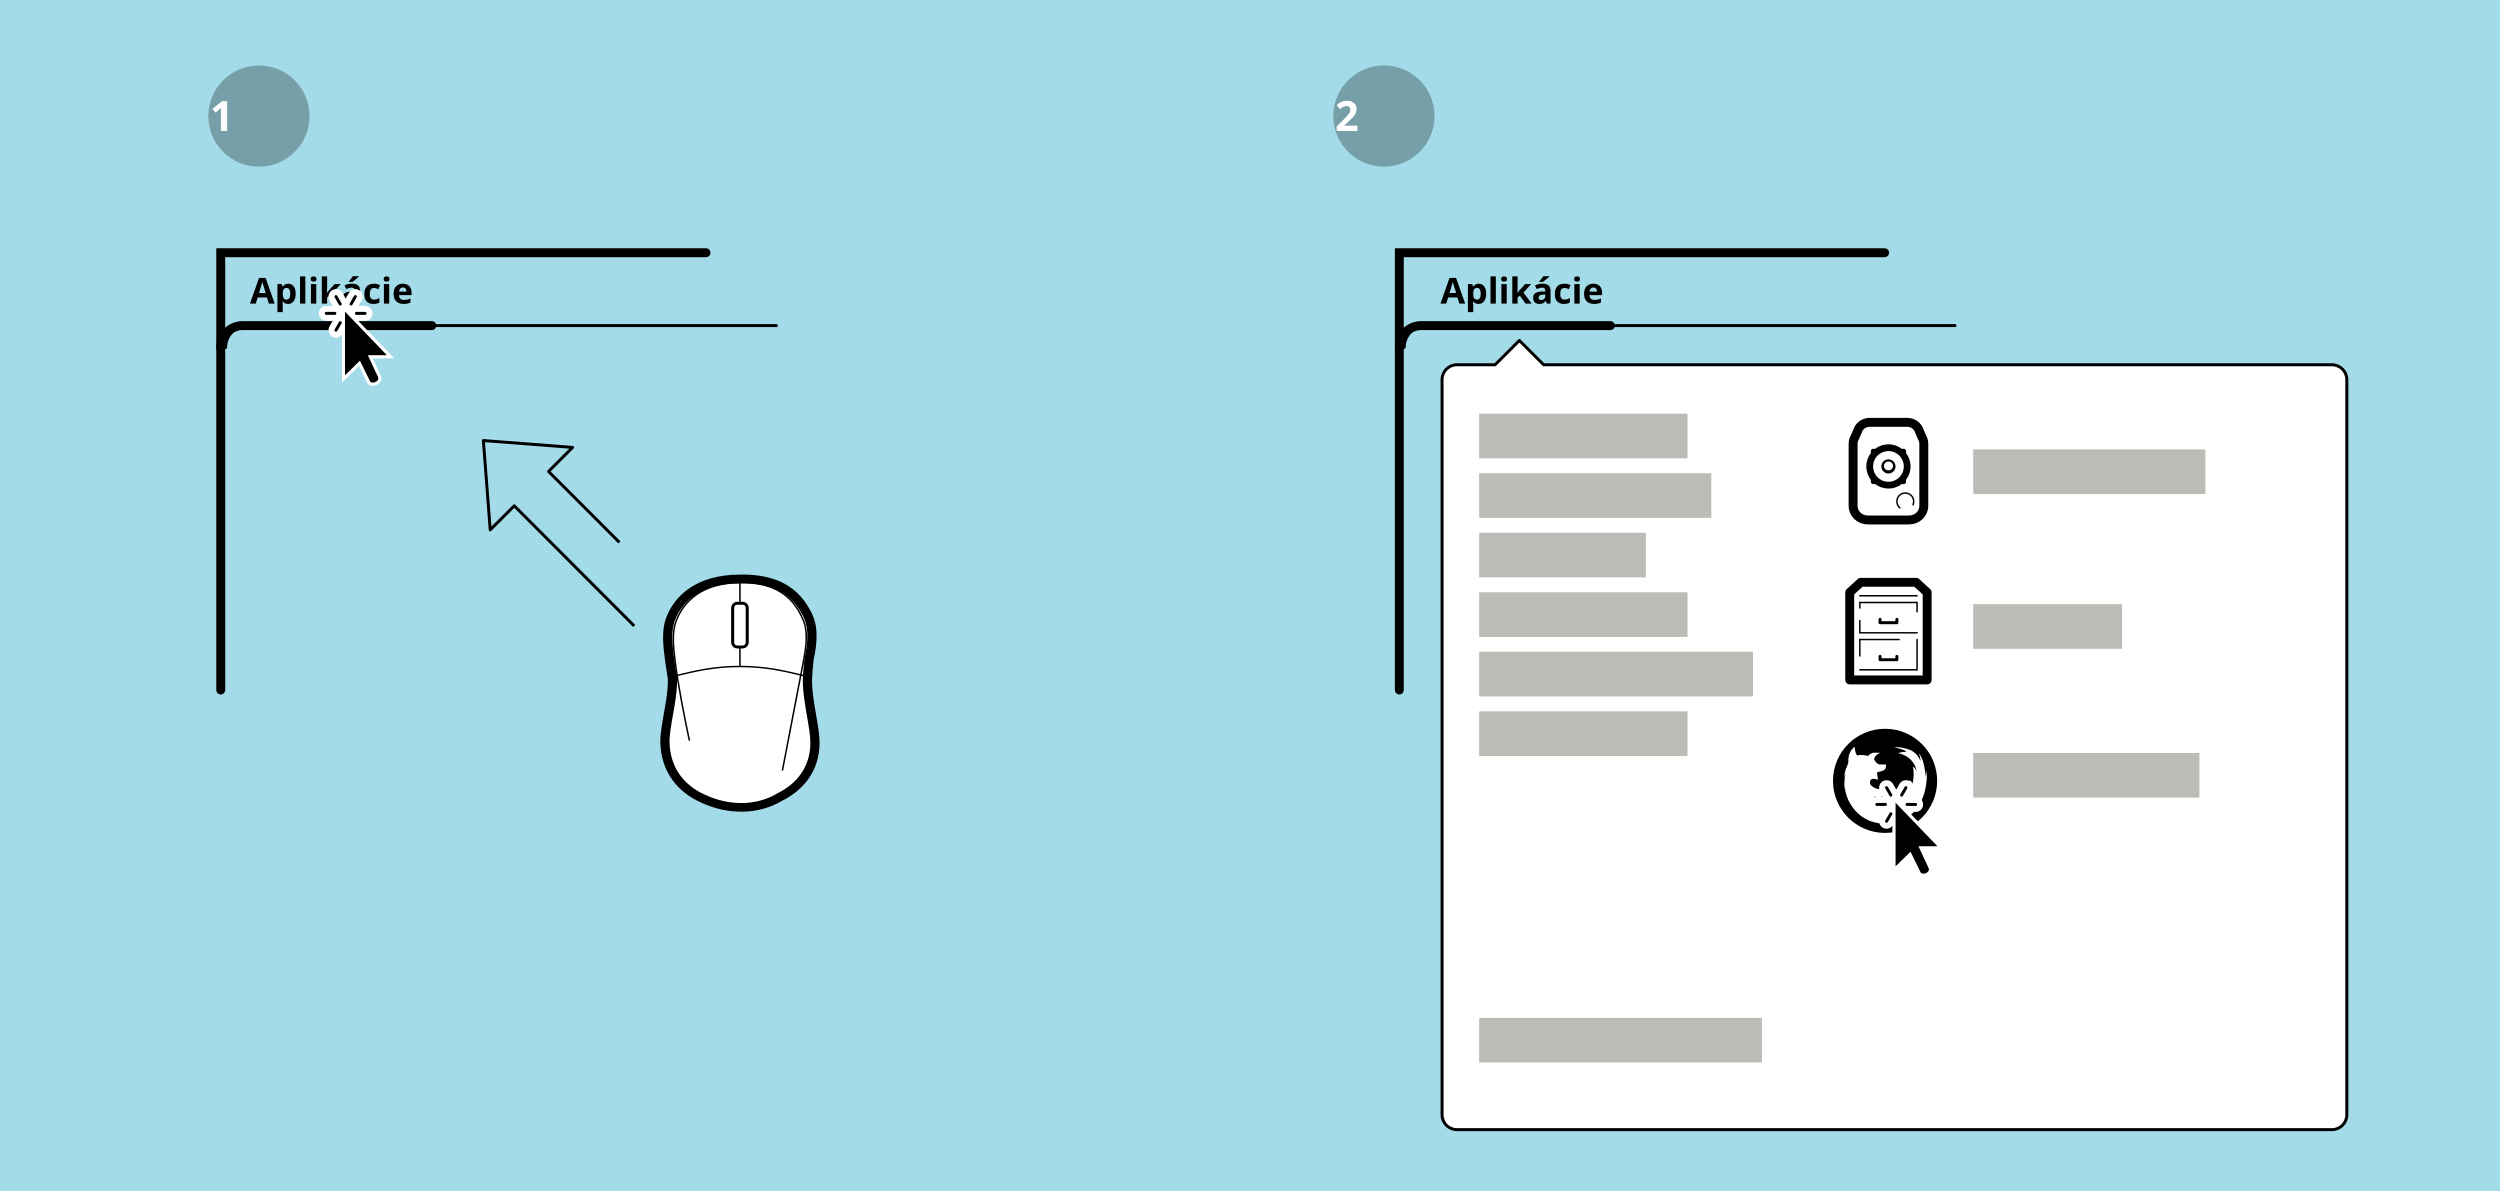
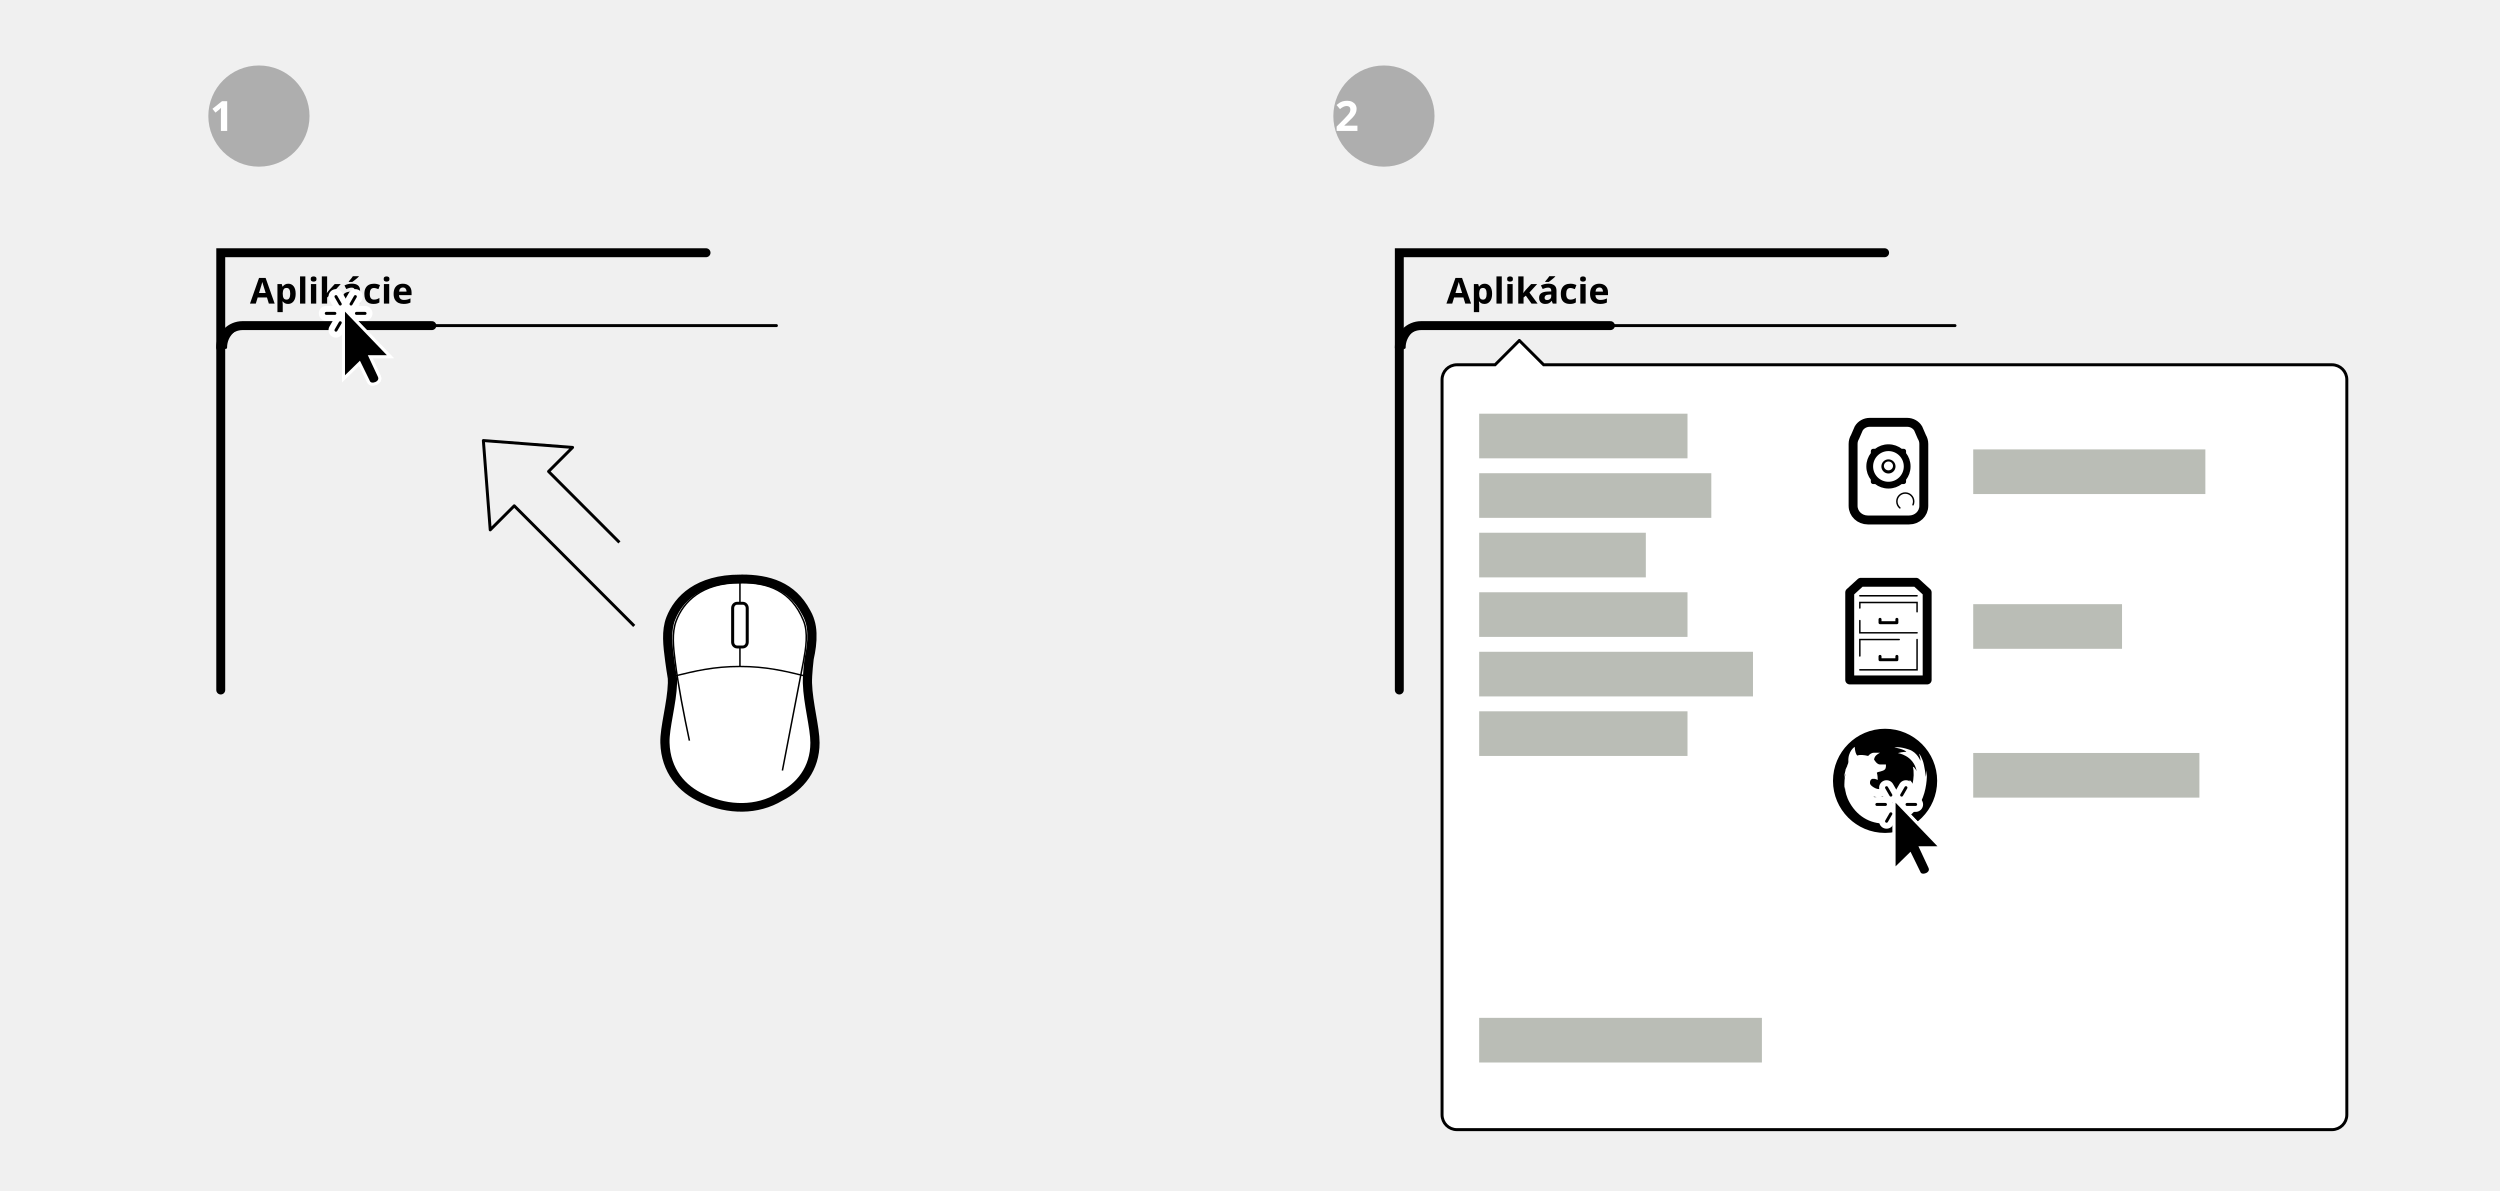
<svg xmlns="http://www.w3.org/2000/svg" xmlns:ns1="http://www.openswatchbook.org/uri/2009/osb" xmlns:xlink="http://www.w3.org/1999/xlink" height="400" id="svg10075" version="1.1" width="840">
  <defs id="defs10077">
    <linearGradient id="RHEL7" ns1:paint="gradient">
      <stop id="stop13323" offset="0" style="stop-color:#a3dbe8;stop-opacity:1;" />
      <stop id="stop13325" offset="1" style="stop-color:#a3dbe8;stop-opacity:1;" />
    </linearGradient>
    <linearGradient id="GNOME" ns1:paint="gradient">
      <stop id="stop11074" offset="0" style="stop-color:#eeedec;stop-opacity:1;" />
      <stop id="stop11076" offset="1" style="stop-color:#eeedec;stop-opacity:1" />
    </linearGradient>
    <linearGradient id="BLANK" ns1:paint="gradient">
      <stop id="stop7012" offset="0" style="stop-color:#eeedec;stop-opacity:0;" />
      <stop id="stop7014" offset="1" style="stop-color:#eeedec;stop-opacity:0" />
    </linearGradient>
    <linearGradient gradientTransform="matrix(1.183438,0,0,1.134242,5.70167,124.9606)" gradientUnits="userSpaceOnUse" id="linearGradient7064" x1="-18.338" x2="713.429" y1="490.549" y2="490.549" xlink:href="#GNOME" />
    <linearGradient gradientUnits="userSpaceOnUse" id="linearGradient5885" x1="29.09" x2="33.971" y1="11.773" y2="9.709" xlink:href="#linearGradient5716" />
    <linearGradient id="linearGradient5716">
      <stop id="stop5718" offset="0" style="stop-color:#000000;stop-opacity:1;" />
      <stop id="stop5720" offset="1" style="stop-color:#484848;stop-opacity:1;" />
    </linearGradient>
    <linearGradient gradientUnits="userSpaceOnUse" id="linearGradient17441" x1="29.09" x2="33.971" y1="11.773" y2="9.709" xlink:href="#linearGradient5716" />
    <linearGradient id="linearGradient17443">
      <stop id="stop17445" offset="0" style="stop-color:#000000;stop-opacity:1;" />
      <stop id="stop17447" offset="1" style="stop-color:#484848;stop-opacity:1;" />
    </linearGradient>
    <linearGradient id="linearGradient5716-3-1">
      <stop id="stop5718-0-3" offset="0" style="stop-color:#000000;stop-opacity:1;" />
      <stop id="stop5720-0-39" offset="1" style="stop-color:#484848;stop-opacity:1;" />
    </linearGradient>
    <linearGradient id="linearGradient5716-3-1-9">
      <stop id="stop5718-0-3-4" offset="0" style="stop-color:#000000;stop-opacity:1;" />
      <stop id="stop5720-0-39-8" offset="1" style="stop-color:#484848;stop-opacity:1;" />
    </linearGradient>
    <linearGradient id="linearGradient5716-3-1-9-2">
      <stop id="stop5718-0-3-4-5" offset="0" style="stop-color:#000000;stop-opacity:1;" />
      <stop id="stop5720-0-39-8-8" offset="1" style="stop-color:#484848;stop-opacity:1;" />
    </linearGradient>
    <linearGradient gradientUnits="userSpaceOnUse" id="linearGradient31959" x1="29.09" x2="33.971" y1="11.773" y2="9.709" xlink:href="#linearGradient5716-3-1" />
    <linearGradient gradientUnits="userSpaceOnUse" id="linearGradient31961" x1="29.09" x2="33.971" y1="11.773" y2="9.709" xlink:href="#linearGradient5716-3-1-9" />
    <linearGradient gradientUnits="userSpaceOnUse" id="linearGradient31963" x1="29.09" x2="33.971" y1="11.773" y2="9.709" xlink:href="#linearGradient5716-3-1-9-2" />
    <linearGradient gradientUnits="userSpaceOnUse" id="linearGradient5681-5" x1="29.09" x2="33.971" y1="11.773" y2="9.709" xlink:href="#linearGradient5716-3-1-8-5-5" />
    <linearGradient id="linearGradient5716-3-1-8-5-5">
      <stop id="stop5718-0-3-8-9-7" offset="0" style="stop-color:#000000;stop-opacity:1;" />
      <stop id="stop5720-0-39-7-4-0" offset="1" style="stop-color:#484848;stop-opacity:1;" />
    </linearGradient>
    <radialGradient cx="18.248" cy="15.716" fx="18.248" fy="15.716" gradientTransform="matrix(0.667097,0,0,0.6652358,301.7631,447.7745)" gradientUnits="userSpaceOnUse" id="radialGradient5559" r="29.993" xlink:href="#linearGradient3962-1-1-9-5-4-2" />
    <linearGradient id="linearGradient3962-1-1-9-5-4-2">
      <stop id="stop3964-5-0-1-9-6-6" offset="0" style="stop-color: rgb(211, 233, 255); stop-opacity: 1;" />
      <stop id="stop4134-0-8-0-8-6-6" offset="0.155" style="stop-color: rgb(243, 249, 255); stop-opacity: 1;" />
      <stop id="stop4346-9-1-1-2-3-4" offset="0.631" style="stop-color: rgb(55, 100, 151); stop-opacity: 1;" />
      <stop id="stop6610-2-9-0-2-7" offset="0.816" style="stop-color: rgb(39, 62, 93); stop-opacity: 1;" />
      <stop id="stop3966-7-2-7-7-1-3" offset="1" style="stop-color: rgb(82, 110, 165); stop-opacity: 1;" />
    </linearGradient>
    <linearGradient gradientTransform="matrix(0.1249452,0,0,0.125444,302.5432,448.9002)" gradientUnits="userSpaceOnUse" id="linearGradient5561" x1="145.163" x2="144.427" y1="-41.407" y2="46.078" xlink:href="#linearGradient10586-8-2-5-1-6-0" />
    <linearGradient id="linearGradient10586-8-2-5-1-6-0">
      <stop id="stop10588-8-7-5-8-3-4" offset="0" style="stop-color: rgb(172, 197, 237); stop-opacity: 1;" />
      <stop id="stop10590-3-6-5-8-3-9" offset="1" style="stop-color: rgb(25, 59, 110); stop-opacity: 1;" />
    </linearGradient>
    <radialGradient cx="24.881" cy="23" fx="24.881" fy="23" gradientTransform="matrix(1,0,0,0.931606,0,1.57305)" gradientUnits="userSpaceOnUse" id="radialGradient5567" r="19.19" xlink:href="#linearGradient6868-5-7-5-4-3" />
    <linearGradient id="linearGradient6868-5-7-5-4-3">
      <stop id="stop6870-84-7-0-1-8" offset="0" style="stop-color: rgb(0, 0, 0); stop-opacity: 1;" />
      <stop id="stop6872-0-5-0-7-1" offset="1" style="stop-color: rgb(0, 0, 0); stop-opacity: 0;" />
    </linearGradient>
    <radialGradient cx="24.881" cy="23" fx="24.881" fy="23" gradientTransform="matrix(1,0,0,0.931606,0,1.57305)" gradientUnits="userSpaceOnUse" id="radialGradient5565" r="19.19" xlink:href="#linearGradient6868-5-7-5-4-3" />
    <radialGradient cx="24.881" cy="23" fx="24.881" fy="23" gradientTransform="matrix(1,0,0,0.931606,0,1.57305)" gradientUnits="userSpaceOnUse" id="radialGradient5563" r="19.19" xlink:href="#linearGradient6868-5-7-5-4-3" />
    <radialGradient cx="24.881" cy="23" fx="24.881" fy="23" gradientTransform="matrix(1,0,0,0.931606,0,1.57305)" gradientUnits="userSpaceOnUse" id="radialGradient5573" r="19.19" xlink:href="#linearGradient6868-5-7-5-4-3" />
    <radialGradient cx="24.881" cy="23" fx="24.881" fy="23" gradientTransform="matrix(1,0,0,0.931606,0,1.57305)" gradientUnits="userSpaceOnUse" id="radialGradient5571" r="19.19" xlink:href="#linearGradient6868-5-7-5-4-3" />
    <radialGradient cx="24.881" cy="23" fx="24.881" fy="23" gradientTransform="matrix(1,0,0,0.931606,0,1.57305)" gradientUnits="userSpaceOnUse" id="radialGradient5569" r="19.19" xlink:href="#linearGradient6868-5-7-5-4-3" />
    <radialGradient cx="24.881" cy="23" fx="24.881" fy="23" gradientTransform="matrix(1,0,0,0.931606,0,1.57305)" gradientUnits="userSpaceOnUse" id="radialGradient5579" r="19.19" xlink:href="#linearGradient6868-5-7-5-4-3" />
    <radialGradient cx="24.881" cy="23" fx="24.881" fy="23" gradientTransform="matrix(1,0,0,0.931606,0,1.57305)" gradientUnits="userSpaceOnUse" id="radialGradient5577" r="19.19" xlink:href="#linearGradient6868-5-7-5-4-3" />
    <radialGradient cx="24.881" cy="23" fx="24.881" fy="23" gradientTransform="matrix(1,0,0,0.931606,0,1.57305)" gradientUnits="userSpaceOnUse" id="radialGradient5575" r="19.19" xlink:href="#linearGradient6868-5-7-5-4-3" />
    <radialGradient cx="24.881" cy="23" fx="24.881" fy="23" gradientTransform="matrix(1,0,0,0.931606,0,1.57305)" gradientUnits="userSpaceOnUse" id="radialGradient5585" r="19.19" xlink:href="#linearGradient6868-5-7-5-4-3" />
    <radialGradient cx="24.881" cy="23" fx="24.881" fy="23" gradientTransform="matrix(1,0,0,0.931606,0,1.57305)" gradientUnits="userSpaceOnUse" id="radialGradient5583" r="19.19" xlink:href="#linearGradient6868-5-7-5-4-3" />
    <radialGradient cx="24.881" cy="23" fx="24.881" fy="23" gradientTransform="matrix(1,0,0,0.931606,0,1.57305)" gradientUnits="userSpaceOnUse" id="radialGradient5581" r="19.19" xlink:href="#linearGradient6868-5-7-5-4-3" />
    <radialGradient cx="24.881" cy="23" fx="24.881" fy="23" gradientTransform="matrix(1,0,0,0.931606,0,1.57305)" gradientUnits="userSpaceOnUse" id="radialGradient5591" r="19.19" xlink:href="#linearGradient6868-5-7-5-4-3" />
    <radialGradient cx="24.881" cy="23" fx="24.881" fy="23" gradientTransform="matrix(1,0,0,0.931606,0,1.57305)" gradientUnits="userSpaceOnUse" id="radialGradient5589" r="19.19" xlink:href="#linearGradient6868-5-7-5-4-3" />
    <radialGradient cx="24.881" cy="23" fx="24.881" fy="23" gradientTransform="matrix(1,0,0,0.931606,0,1.57305)" gradientUnits="userSpaceOnUse" id="radialGradient5587" r="19.19" xlink:href="#linearGradient6868-5-7-5-4-3" />
    <radialGradient cx="24.881" cy="23" fx="24.881" fy="23" gradientTransform="matrix(1,0,0,0.931606,0,1.57305)" gradientUnits="userSpaceOnUse" id="radialGradient5597" r="19.19" xlink:href="#linearGradient6868-5-7-5-4-3" />
    <radialGradient cx="24.881" cy="23" fx="24.881" fy="23" gradientTransform="matrix(1,0,0,0.931606,0,1.57305)" gradientUnits="userSpaceOnUse" id="radialGradient5595" r="19.19" xlink:href="#linearGradient6868-5-7-5-4-3" />
    <radialGradient cx="24.881" cy="23" fx="24.881" fy="23" gradientTransform="matrix(1,0,0,0.931606,0,1.57305)" gradientUnits="userSpaceOnUse" id="radialGradient5593" r="19.19" xlink:href="#linearGradient6868-5-7-5-4-3" />
    <radialGradient cx="24.881" cy="23" fx="24.881" fy="23" gradientTransform="matrix(1,0,0,0.931606,0,1.57305)" gradientUnits="userSpaceOnUse" id="radialGradient5603" r="19.19" xlink:href="#linearGradient6868-5-7-5-4-3" />
    <radialGradient cx="24.881" cy="23" fx="24.881" fy="23" gradientTransform="matrix(1,0,0,0.931606,0,1.57305)" gradientUnits="userSpaceOnUse" id="radialGradient5601" r="19.19" xlink:href="#linearGradient6868-5-7-5-4-3" />
    <radialGradient cx="24.881" cy="23" fx="24.881" fy="23" gradientTransform="matrix(1,0,0,0.931606,0,1.57305)" gradientUnits="userSpaceOnUse" id="radialGradient5599" r="19.19" xlink:href="#linearGradient6868-5-7-5-4-3" />
    <radialGradient cx="24.881" cy="23" fx="24.881" fy="23" gradientTransform="matrix(1,0,0,0.931606,0,1.57305)" gradientUnits="userSpaceOnUse" id="radialGradient5609" r="19.19" xlink:href="#linearGradient6868-5-7-5-4-3" />
    <radialGradient cx="24.881" cy="23" fx="24.881" fy="23" gradientTransform="matrix(1,0,0,0.931606,0,1.57305)" gradientUnits="userSpaceOnUse" id="radialGradient5607" r="19.19" xlink:href="#linearGradient6868-5-7-5-4-3" />
    <radialGradient cx="24.881" cy="23" fx="24.881" fy="23" gradientTransform="matrix(1,0,0,0.931606,0,1.57305)" gradientUnits="userSpaceOnUse" id="radialGradient5605" r="19.19" xlink:href="#linearGradient6868-5-7-5-4-3" />
    <radialGradient cx="24.881" cy="23" fx="24.881" fy="23" gradientTransform="matrix(1,0,0,0.931606,0,1.57305)" gradientUnits="userSpaceOnUse" id="radialGradient5615" r="19.19" xlink:href="#linearGradient6868-5-7-5-4-3" />
    <radialGradient cx="24.881" cy="23" fx="24.881" fy="23" gradientTransform="matrix(1,0,0,0.931606,0,1.57305)" gradientUnits="userSpaceOnUse" id="radialGradient5613" r="19.19" xlink:href="#linearGradient6868-5-7-5-4-3" />
    <radialGradient cx="24.881" cy="23" fx="24.881" fy="23" gradientTransform="matrix(1,0,0,0.931606,0,1.57305)" gradientUnits="userSpaceOnUse" id="radialGradient5611" r="19.19" xlink:href="#linearGradient6868-5-7-5-4-3" />
    <radialGradient cx="77.562" cy="152.511" fx="77.562" fy="152.511" gradientTransform="matrix(1.96261,0,0,1.09426,-74.6625,-21.1211)" gradientUnits="userSpaceOnUse" id="radialGradient5617" r="13.031" xlink:href="#linearGradient10599-4-0-8-1-6" />
    <linearGradient id="linearGradient10599-4-0-8-1-6">
      <stop id="stop10601-9-3-6-7-5-5" offset="0" style="stop-color: rgb(255, 255, 255); stop-opacity: 1;" />
      <stop id="stop10603-3-0-1-5-1" offset="1" style="stop-color: rgb(255, 255, 255); stop-opacity: 0;" />
    </linearGradient>
    <linearGradient gradientUnits="userSpaceOnUse" id="linearGradient12974" x1="29.09" x2="33.971" y1="11.773" y2="9.709" xlink:href="#linearGradient5716-3-1-8-5-5" />
  </defs>
  <g id="layer1" transform="translate(0,-1092.362)">
-     <rect height="830" id="background" style="fill:url(#RHEL7);" width="866" x="-16" y="681.362" />
+     <rect height="830" id="background" style="fill:url(#BLANK);" width="866" x="-16" y="681.362" />
  </g>
  <g id="layer2" transform="translate(0,-640)">
    <g id="g11020" transform="translate(-35,-52.36217)">
      <path d="m 137,278 c 0,9.389 -7.611,17 -17,17 -9.389,0 -17,-7.611 -17,-17 0,-9.389 7.611,-17 17,-17 9.389,0 17,7.611 17,17 z" id="path11014" style="color:#000000;fill:#000000;fill-opacity:0.275;stroke:none;stroke-width:1.07;marker:none;visibility:visible;display:inline;overflow:visible;enable-background:accumulate" transform="translate(2,453.3622)" />
      <text id="text11016" style="font-size:14px;font-style:normal;font-variant:normal;font-weight:bold;font-stretch:normal;text-align:center;line-height:125%;letter-spacing:0px;word-spacing:0px;writing-mode:lr-tb;text-anchor:middle;fill:#ffffff;fill-opacity:1;stroke:none;font-family:Cantarell;-inkscape-font-specification:Cantarell Bold" x="122.293" y="736.362" xml:space="preserve">
        <tspan id="tspan11018" x="122.293" y="736.362">1</tspan>
      </text>
    </g>
    <g id="g6333">
      <text id="text32728" style="font-size:12px;font-style:normal;font-variant:normal;font-weight:bold;font-stretch:normal;text-align:start;line-height:125%;letter-spacing:0px;word-spacing:0px;writing-mode:lr-tb;text-anchor:start;fill:#000000;fill-opacity:1;stroke:none;font-family:Cantarell;-inkscape-font-specification:Cantarell Bold" x="84" y="742" xml:space="preserve">
        <tspan id="tspan32730" x="84" y="742">Aplikácie</tspan>
      </text>
    </g>
    <g id="g3938" transform="matrix(1.630607,0,0,1.63249,-290.2703,330.0799)">
      <path d="m 223.5,331.862 0,-90 100,0" id="rect3201" style="color:#000000;fill:#000000;fill-opacity:0;fill-rule:nonzero;stroke:#000000;stroke-width:1.839;stroke-linecap:round;stroke-linejoin:miter;stroke-miterlimit:4;stroke-opacity:1;stroke-dashoffset:0;marker:none;visibility:visible;display:inline;overflow:visible;enable-background:accumulate" />
      <path d="m 224.5,261.362 c 0,-2.485 2.015,-4.5 4.5,-4.5 l 109,0" id="path3995" style="fill:none;stroke:#000000;stroke-width:0.613px;stroke-linecap:round;stroke-linejoin:miter;stroke-opacity:1" />
      <path d="m 223.5,261.362 c 0,-2.485 2.015,-4.5 4.5,-4.5 l 39,0" id="path3995-8" style="fill:none;stroke:#000000;stroke-width:1.839;stroke-linecap:round;stroke-linejoin:miter;stroke-miterlimit:4;stroke-opacity:1;stroke-dasharray:none" />
    </g>
    <g id="g5895" transform="matrix(1.326626,0,0,1.278916,-362.2912,797.6076)">
      <g id="g5467" transform="matrix(0.2995878,0,0,0.291709,321.7885,-7.042621)">
        <path d="m 464.469,123.031 0,0.125 c -0.444,-0.02 -0.894,-0.019 -1.312,-0.031 -0.02,-5e-4 -0.042,-6e-5 -0.062,0 l 0,-0.031 c -35.473,0 -52.121,18.179 -58.531,35.531 -4.166,11.276 -2.565,24.581 -0.906,38.062 0.617,5.015 1.389,10.378 2.25,15.906 0.052,1.534 0.095,3.022 0.062,4.25 -0.482,18.032 -6.738,40.146 -6.375,53.75 0.673,25.189 14.158,41.816 32.094,50.312 0.282,0.134 0.559,0.277 0.844,0.406 20.532,9.975 44.841,10.698 64.531,-2 17.006,-9.046 29.375,-25.397 29.375,-48.719 0,-13.609 -5.893,-35.718 -6.375,-53.75 -0.196,-7.319 1.438,-21.906 1.438,-21.906 1.536,-7.243 2.642,-15.026 2.344,-22.594 -0.004,-0.103 0.005,-0.209 0,-0.312 -0.112,-3.856 -0.641,-7.563 -1.688,-11.031 -0.118,-0.391 -0.243,-0.772 -0.375,-1.156 -0.101,-0.325 -0.172,-0.646 -0.281,-0.969 -0.607,-1.792 -1.424,-3.609 -2.375,-5.406 -0.068,-0.138 -0.151,-0.269 -0.219,-0.406 -11.841,-23.793 -32.008,-30.031 -54.438,-30.031 z" id="use3906-7-3" style="color:#000000;fill:#ffffff;stroke:#000000;stroke-width:7.791;stroke-linejoin:round;stroke-miterlimit:4;stroke-dasharray:none;marker:none;visibility:visible;display:inline;overflow:visible;enable-background:accumulate" />
      </g>
      <path d="m 471.255,79.201 5.307,-28.587 c 0.648,-3.578 1.27,-7.661 0.026,-10.804 -3.145,-7.945 -9.059,-9.964 -15.689,-9.964 l -0.38,0.015 c -9.796,0 -14.393,5.126 -16.164,10.02 l -3e-5,1e-6 c -1.15,3.18 -0.708,6.932 -0.25,10.733 0.744,6.175 2.227,14.066 3.598,20.733" id="path3896-9" style="color:#000000;fill:none;stroke:#000000;stroke-width:0.384;stroke-miterlimit:4;stroke-dasharray:none;marker:none;visibility:visible;display:inline;overflow:visible;enable-background:accumulate" />
      <path d="m 460.5,28.862 0,23" id="path5509" style="fill:none;stroke:#000000;stroke-width:0.384;stroke-linecap:butt;stroke-linejoin:miter;stroke-miterlimit:4;stroke-opacity:1;stroke-dasharray:none" />
      <rect height="11.488" id="rect5511" rx="1.132" ry="1.279" style="color:#000000;fill:#ffffff;stroke:#000000;stroke-width:0.768;stroke-linecap:square;stroke-linejoin:round;stroke-miterlimit:4;stroke-opacity:1;stroke-dasharray:none;stroke-dashoffset:0;marker:none;visibility:visible;display:inline;overflow:visible;enable-background:accumulate" width="3.692" x="458.654" y="35.253" />
      <path d="m 444,54.362 c 5.145,-1.307 9.934,-2.504 16.493,-2.5 6.558,-0.004 11.348,1.193 16.493,2.5" id="path5509-2-7" style="fill:none;stroke:#000000;stroke-width:0.384;stroke-linecap:butt;stroke-linejoin:miter;stroke-miterlimit:4;stroke-opacity:1;stroke-dasharray:none" />
    </g>
    <path d="m 207.773,821.894 -23.456,-23.483 8.071,-8.08 -29.978,-2.309 2.306,30.013 8.071,-8.08 39.96,40.006" id="rect12572" style="color:#000000;fill:none;stroke:#000000;stroke-width:1;stroke-linecap:square;stroke-linejoin:round;stroke-miterlimit:4;stroke-opacity:1;stroke-dashoffset:0.95;marker:none;visibility:visible;display:inline;overflow:visible;enable-background:accumulate" />
    <g id="g31901" transform="translate(343,-52.36217)">
      <path d="m 137,278 c 0,9.389 -7.611,17 -17,17 -9.389,0 -17,-7.611 -17,-17 0,-9.389 7.611,-17 17,-17 9.389,0 17,7.611 17,17 z" id="path31903" style="color:#000000;fill:#000000;fill-opacity:0.275;stroke:none;stroke-width:1.07;marker:none;visibility:visible;display:inline;overflow:visible;enable-background:accumulate" transform="translate(2,453.3622)" />
      <text id="text31905" style="font-size:14px;font-style:normal;font-variant:normal;font-weight:bold;font-stretch:normal;text-align:center;line-height:125%;letter-spacing:0px;word-spacing:0px;writing-mode:lr-tb;text-anchor:middle;fill:#ffffff;fill-opacity:1;stroke:none;font-family:Cantarell;-inkscape-font-specification:Cantarell Bold" x="122.293" y="736.362" xml:space="preserve">
        <tspan id="tspan31907" x="122.293" y="736.362">2</tspan>
      </text>
    </g>
    <g id="g5730-3" transform="matrix(1.357272,0,0,1.308254,494.7128,864.059)">
      <g id="g5467-6-5-7" transform="matrix(0.2995878,0,0,0.291709,381.7885,-7.042639)">
        <path d="m 464.469,123.031 0,0.125 c -0.444,-0.02 -0.894,-0.019 -1.312,-0.031 -0.02,-5e-4 -0.042,-6e-5 -0.062,0 l 0,-0.031 c -35.473,0 -52.121,18.179 -58.531,35.531 -4.166,11.276 -2.565,24.581 -0.906,38.062 0.617,5.015 1.389,10.378 2.25,15.906 0.052,1.534 0.095,3.022 0.062,4.25 -0.482,18.032 -6.738,40.146 -6.375,53.75 0.673,25.189 14.158,41.816 32.094,50.312 0.282,0.134 0.559,0.277 0.844,0.406 20.532,9.975 44.841,10.698 64.531,-2 17.006,-9.046 29.375,-25.397 29.375,-48.719 0,-13.609 -5.893,-35.718 -6.375,-53.75 -0.196,-7.319 1.438,-21.906 1.438,-21.906 1.536,-7.243 2.642,-15.026 2.344,-22.594 -0.004,-0.103 0.005,-0.209 0,-0.312 -0.112,-3.856 -0.641,-7.563 -1.688,-11.031 -0.118,-0.391 -0.243,-0.772 -0.375,-1.156 -0.101,-0.325 -0.172,-0.646 -0.281,-0.969 -0.607,-1.792 -1.424,-3.609 -2.375,-5.406 -0.068,-0.138 -0.151,-0.269 -0.219,-0.406 -11.841,-23.793 -32.008,-30.031 -54.438,-30.031 z" id="use3906-7-3-7-4-1" style="color:#000000;fill:#ffffff;stroke:#000000;stroke-width:7.616;stroke-linejoin:round;stroke-miterlimit:4;stroke-dasharray:none;marker:none;visibility:visible;display:inline;overflow:visible;enable-background:accumulate" />
      </g>
      <path d="m 531.255,79.201 5.307,-28.587 c 0.648,-3.578 1.27,-7.661 0.026,-10.804 -3.145,-7.945 -9.059,-9.964 -15.689,-9.964 l -0.38,0.015 c -9.796,0 -14.393,5.126 -16.164,10.02 l -3e-5,10e-7 c -1.15,3.18 -0.708,6.932 -0.25,10.733 0.744,6.175 2.227,14.066 3.598,20.733" id="path3896-9-3-4-3" style="color:#000000;fill:none;stroke:#000000;stroke-width:0.375;stroke-miterlimit:4;stroke-dasharray:none;marker:none;visibility:visible;display:inline;overflow:visible;enable-background:accumulate" />
      <path d="m 520.5,28.875 c -10.605,0.011 -15.581,5.287 -17.5,10.344 -1.248,3.289 -0.778,7.192 -0.281,11.125 0.16,1.265 0.377,2.617 0.594,4 0.232,0.004 0.447,0.031 0.688,0.031 5.145,-1.307 9.938,-2.504 16.5,-2.5 l 0,-23 z" id="use3906-7-3-7-6-8-6-2" style="color:#000000;fill:#000000;stroke:none;stroke-width:3.001;marker:none;visibility:visible;display:inline;overflow:visible;enable-background:accumulate" />
      <path d="m 520.5,28.862 0,23" id="path5509-5-9-7" style="fill:none;stroke:#000000;stroke-width:0.375;stroke-linecap:butt;stroke-linejoin:miter;stroke-miterlimit:4;stroke-opacity:1;stroke-dasharray:none" />
      <rect height="11.488" id="rect5511-0-2-1" rx="1.112" ry="1.112" style="color:#000000;fill:#ffffff;stroke:#000000;stroke-width:0.75;stroke-linecap:square;stroke-linejoin:round;stroke-miterlimit:4;stroke-opacity:1;stroke-dasharray:none;stroke-dashoffset:0;marker:none;visibility:visible;display:inline;overflow:visible;enable-background:accumulate" width="3.713" x="518.643" y="35.241" />
      <path d="m 504,54.362 c 5.145,-1.307 9.934,-2.504 16.493,-2.5 6.558,-0.004 11.348,1.193 16.493,2.5" id="path5509-2-7-3-8-9" style="fill:none;stroke:#000000;stroke-width:0.375;stroke-linecap:butt;stroke-linejoin:miter;stroke-miterlimit:4;stroke-opacity:1;stroke-dasharray:none" />
    </g>
    <g id="g4614-7" transform="matrix(1.669955,0,0,1.669955,331.111,831.9057)">
      <path d="m 501.5,55.862 -4,0" id="path5939-2-0" style="fill:none;stroke:#000000;stroke-width:0.598;stroke-linecap:round;stroke-linejoin:miter;stroke-miterlimit:4;stroke-opacity:1;stroke-dasharray:none" />
      <path d="m 502.165,50.815 -3.864,-1.035" id="path5939-2-4-6" style="fill:none;stroke:#000000;stroke-width:0.598;stroke-linecap:round;stroke-linejoin:miter;stroke-miterlimit:4;stroke-opacity:1;stroke-dasharray:none" />
      <path d="m 504.113,46.112 -3.464,-2" id="path5939-2-4-0-2" style="fill:none;stroke:#000000;stroke-width:0.598;stroke-linecap:round;stroke-linejoin:miter;stroke-miterlimit:4;stroke-opacity:1;stroke-dasharray:none" />
      <path d="M 507.212,42.073 504.383,39.245" id="path5939-2-4-0-9-6" style="fill:none;stroke:#000000;stroke-width:0.598;stroke-linecap:round;stroke-linejoin:miter;stroke-miterlimit:4;stroke-opacity:1;stroke-dasharray:none" />
      <path d="m 511.25,38.975 -2,-3.464" id="path5939-2-4-0-9-1-7" style="fill:none;stroke:#000000;stroke-width:0.598;stroke-linecap:round;stroke-linejoin:miter;stroke-miterlimit:4;stroke-opacity:1;stroke-dasharray:none" />
      <path d="m 515.953,37.027 -1.035,-3.864" id="path5939-2-4-0-9-1-9-6" style="fill:none;stroke:#000000;stroke-width:0.598;stroke-linecap:round;stroke-linejoin:miter;stroke-miterlimit:4;stroke-opacity:1;stroke-dasharray:none" />
      <path d="m 502.165,60.909 -3.864,1.035" id="path5939-2-4-4-7" style="fill:none;stroke:#000000;stroke-width:0.598;stroke-linecap:round;stroke-linejoin:miter;stroke-miterlimit:4;stroke-opacity:1;stroke-dasharray:none" />
    </g>
    <path d="m 1071.197,979.303 0,-6.222 m 0,-9.898 0,-10.181 m 0,-7.636 0,-143.669" id="rect3201-9-0" style="color:#000000;fill:#000000;fill-opacity:0;fill-rule:nonzero;stroke:#000000;stroke-width:3;stroke-linecap:round;stroke-linejoin:miter;stroke-miterlimit:4;stroke-opacity:1;stroke-dashoffset:0;marker:none;visibility:visible;display:inline;overflow:visible;enable-background:accumulate" />
    <path d="m 1070.631,937.73 0,-128.114 42.422,0 c 3.134,0 5.656,2.523 5.656,5.656 l 0,130.942 m 0,6.787 0,6.505 m 0,3.677 0,4.525" id="rect8340-2" style="color:#000000;fill:none;stroke:#000000;stroke-width:1;stroke-linecap:round;stroke-linejoin:round;stroke-miterlimit:4;stroke-opacity:1;stroke-dashoffset:0;marker:none;visibility:visible;display:inline;overflow:visible;enable-background:accumulate" />
    <rect height="39.608" id="rect8342-8-7-0" rx="2" ry="2" style="color:#000000;fill:none;stroke:#000000;stroke-width:0.5;stroke-miterlimit:4;stroke-dasharray:none;marker:none;visibility:visible;display:inline;overflow:visible;enable-background:accumulate" width="39.608" x="1075.715" y="812.252" />
    <path d="m 510.5,754.406 -8.156,8.156 -12.812,0 c -2.77,0 -5,2.23 -5,5 l 0,247 c 0,2.77 2.23,5 5,5 l 294,0 c 2.77,0 5,-2.23 5,-5 l 0,-247 c 0,-2.77 -2.23,-5 -5,-5 l -264.875,0 -8.156,-8.156 z" id="rect12158" style="color:#000000;fill:#ffffff;stroke:#000000;stroke-width:1;stroke-opacity:1;marker:none;visibility:visible;display:inline;overflow:visible;enable-background:accumulate;fill-opacity:1" />
    <g id="g5884-7" transform="matrix(1.13125,0,0,1.13125,239.7125,418.3778)">
      <path d="m 340.785,368.862 -3.285,3 -10e-4,26 23,0 -10e-4,-26 -3.285,-3 -16.427,0 z" id="rect2846-2-0-5" style="color:#000000;fill:#ffffff;stroke:#000000;stroke-width:2.652;stroke-linecap:butt;stroke-linejoin:round;stroke-miterlimit:4;stroke-opacity:1;stroke-dasharray:none;stroke-dashoffset:0;marker:none;visibility:visible;display:inline;overflow:visible;enable-background:accumulate" />
      <path d="m 346.5,379.862 0,1 5,0 0,-1" id="path4185-68-9-7-8" style="fill:none;stroke:#000000;stroke-width:0.884px;stroke-linecap:round;stroke-linejoin:round;stroke-opacity:1;display:inline;enable-background:new" />
      <path d="m 340.5,376.487 0,-1.625 17,0 0,2.75 m 0,6.25 -17,0 0,-3.625" id="rect2846-4-5-0-6-8-6-9" style="color:#000000;fill:none;stroke:#000000;stroke-width:0.442;stroke-linecap:round;stroke-linejoin:miter;stroke-miterlimit:4;stroke-opacity:1;stroke-dasharray:none;stroke-dashoffset:0;marker:none;visibility:visible;display:inline;overflow:visible;enable-background:accumulate" />
      <path d="m 357.5,385.862 0,9 -17,0 m 0,-4.125 0,-4.875 11.688,0" id="rect2846-4-5-0-6-8-3-4-8" style="color:#000000;fill:none;stroke:#000000;stroke-width:0.442;stroke-linecap:round;stroke-linejoin:miter;stroke-miterlimit:4;stroke-opacity:1;stroke-dasharray:none;stroke-dashoffset:0;marker:none;visibility:visible;display:inline;overflow:visible;enable-background:accumulate" />
      <path d="m 346.5,390.862 0,1 5,0 0,-1" id="path4185-68-9-7-5-7" style="fill:none;stroke:#000000;stroke-width:0.884px;stroke-linecap:round;stroke-linejoin:round;stroke-opacity:1;display:inline;enable-background:new" />
      <path d="m 340.5,372.862 17,0" id="rect2846-4-5-0-6-8-6-4-5" style="color:#000000;fill:none;stroke:#000000;stroke-width:0.442;stroke-linecap:round;stroke-linejoin:miter;stroke-miterlimit:4;stroke-opacity:1;stroke-dasharray:none;stroke-dashoffset:0;marker:none;visibility:visible;display:inline;overflow:visible;enable-background:accumulate" />
    </g>
    <g id="g5600-4" transform="matrix(1.13125,0,0,1.13125,239.7125,364.6278)">
      <path d="m 343.458,368.862 c -1.408,0 -2.632,0.728 -3.286,1.813 l -1.089,2.51 c -0.37,0.614 -0.583,1.329 -0.583,2.091 l 0,18.404 c 0,2.317 1.951,4.183 4.375,4.183 l 12.25,0 c 2.424,0 4.375,-1.865 4.375,-4.183 l 0,-18.404 c 0,-0.763 -0.213,-1.477 -0.583,-2.091 l -1.089,-2.51 c -0.654,-1.084 -1.877,-1.813 -3.286,-1.813 l -11.083,0 z" id="rect2846-7-2-9-3-1-8-2" style="color:#000000;fill:#ffffff;stroke:#000000;stroke-width:2.652;stroke-miterlimit:4;stroke-dasharray:none;marker:none;visibility:visible;display:inline;overflow:visible;enable-background:accumulate" />
      <path d="m 349,375.612 c -1.468,0 -2.809,0.5 -3.884,1.336 l -0.668,0 c -0.255,0 -0.459,0.205 -0.459,0.459 l 0,0.668 c -0.837,1.075 -1.336,2.416 -1.336,3.884 0,1.468 0.5,2.809 1.336,3.884 l 0,0.668 c 0,0.255 0.205,0.459 0.459,0.459 l 0.668,0 c 1.075,0.837 2.416,1.336 3.884,1.336 1.468,0 2.809,-0.5 3.884,-1.336 l 0.668,0 c 0.255,0 0.459,-0.205 0.459,-0.459 l 0,-0.668 c 0.837,-1.075 1.336,-2.416 1.336,-3.884 0,-1.468 -0.5,-2.809 -1.336,-3.884 l 0,-0.668 c 0,-0.255 -0.205,-0.459 -0.459,-0.459 l -0.668,0 c -1.075,-0.837 -2.416,-1.336 -3.884,-1.336 z" id="path3861-6-2-2-7-4-1-1" style="color:#000000;fill:#000000;stroke:#000000;stroke-width:0.442;stroke-miterlimit:4;stroke-dasharray:none;marker:none;visibility:visible;display:inline;overflow:visible;enable-background:accumulate" />
      <path d="m 349,376.96 c -2.761,0 -5,2.239 -5,5 0,2.761 2.239,5 5,5 2.761,0 5,-2.239 5,-5 0,-2.761 -2.239,-5 -5,-5 z" id="path3861-6-4-8-5-2-0-1" style="color:#000000;fill:#ffffff;stroke:#000000;stroke-width:0.884;stroke-miterlimit:4;stroke-dasharray:none;marker:none;visibility:visible;display:inline;overflow:visible;enable-background:accumulate" />
      <path d="m 207,155.25 c 0,34.932 -28.318,63.25 -63.25,63.25 C 108.818,218.5 80.5,190.182 80.5,155.25 80.5,120.318 108.818,92 143.75,92 178.682,92 207,120.318 207,155.25 z" id="path3861-6-1-6-2-1-0-0" style="color:#000000;fill:#000000;fill-opacity:1;fill-rule:nonzero;stroke:none;stroke-width:3;marker:none;visibility:visible;display:inline;overflow:visible;enable-background:accumulate" transform="matrix(0.03324596,0,0,0.03324596,344.2209,376.7989)" />
      <path d="m 207,155.25 c 0,34.932 -28.318,63.25 -63.25,63.25 C 108.818,218.5 80.5,190.182 80.5,155.25 80.5,120.318 108.818,92 143.75,92 178.682,92 207,120.318 207,155.25 z" id="path3861-6-1-3-8-2-2" style="color:#000000;fill:#ffffff;fill-opacity:1;fill-rule:nonzero;stroke:none;stroke-width:3;marker:none;visibility:visible;display:inline;overflow:visible;enable-background:accumulate" transform="matrix(-0.02136966,0,0,-0.02078709,352.0719,385.0363)" />
      <path d="M 164.449,225.503 C 161.882,223.348 160.25,220.114 160.25,216.5 c 0,-6.489 5.261,-11.75 11.75,-11.75 6.489,0 11.75,5.261 11.75,11.75 0,1.657 -0.343,3.235 -0.962,4.665" id="path5385-7-4-7-8-0" style="color:#000000;fill:none;stroke:#000000;stroke-width:2.077;stroke-linecap:round;stroke-miterlimit:4;marker:none;visibility:visible;display:inline;overflow:visible;enable-background:accumulate" transform="matrix(0.2127662,0,0,0.2127661,317.4042,346.2983)" />
    </g>
    <g id="g8334" transform="matrix(1.13125,0,0,1.13125,689.4,478.3153)">
      <path d="m 344.5,436.422 0,-13.136 c 0,-0.789 0.632,-1.424 1.416,-1.424 l 26.167,0 c 0.785,0 1.416,0.635 1.416,1.424 l 0,4.107 m 0,1.969 0,3" id="rect9426-5" style="fill:#ffffff;fill-opacity:1;fill-rule:nonzero;stroke:#000000;stroke-width:2.652;stroke-linecap:butt;stroke-linejoin:miter;stroke-miterlimit:4;stroke-opacity:1;stroke-dasharray:none;stroke-dashoffset:0;marker:none;visibility:visible;display:inline;overflow:visible;enable-background:accumulate" />
      <path d="m 370.5,431.237 0,2 m -23,4.875 0,-3 m 0,-2 0,-7.25 23,0 0,3.125" id="rect9478-9" style="fill:none;stroke:#131616;stroke-width:0.442;stroke-linecap:round;stroke-linejoin:miter;stroke-miterlimit:4;stroke-opacity:1;stroke-dashoffset:0;marker:none;visibility:visible;display:inline;overflow:visible;enable-background:accumulate" />
      <path d="m 349.5,427.862 2.5,2 -2.5,2" id="path8330" style="fill:none;stroke:#000000;stroke-width:0.884px;stroke-linecap:round;stroke-linejoin:miter;stroke-opacity:1" />
      <path d="m 353.588,432.862 3,0" id="path8332" style="fill:none;stroke:#000000;stroke-width:0.884px;stroke-linecap:round;stroke-linejoin:miter;stroke-opacity:1" />
    </g>
    <g id="g30934" transform="matrix(0.5579399,0,0,0.5579399,337.258,587.6247)">
      <path d="m 442.5,560.862 c 0,16.292 -13.208,29.5 -29.5,29.5 -16.292,0 -29.5,-13.208 -29.5,-29.5 0,-16.292 13.208,-29.5 29.5,-29.5 16.292,0 29.5,13.208 29.5,29.5 z" id="path30936" style="color:#000000;fill:#000000;fill-opacity:1;fill-rule:nonzero;stroke:#000000;stroke-width:6.24;stroke-linecap:butt;stroke-linejoin:miter;stroke-miterlimit:4;stroke-opacity:1;stroke-dasharray:none;stroke-dashoffset:0;marker:none;visibility:visible;display:inline;overflow:visible;enable-background:new" transform="matrix(0.9615385,0,0,0.9615385,133.6346,24.82162)" />
      <path d="m 538.58,543.844 c -1.475,-0.065 -2.228,0.097 -2.217,0.111 0.021,0.029 6.136,1.16 7.206,2.66 0,0 -2.551,0.025 -5.099,0.776 -0.115,0.036 9.367,1.175 11.307,10.864 0,0 -1.041,-2.284 -2.328,-2.661 0.846,2.63 0.584,7.718 -0.222,10.199 -0.104,0.319 -0.186,-1.375 -1.774,-2.106 0.508,3.722 -0.021,9.57 -2.55,11.196 -0.197,0.127 1.559,-5.849 0.332,-3.547 -7.321,11.467 -15.98,4.651 -19.51,2.217 2.833,0.709 6.386,0.25 7.538,-0.554 1.758,-1.228 2.835,-2.097 3.769,-1.885 0.934,0.213 1.501,-0.814 0.776,-1.663 -0.726,-0.851 -2.493,-1.968 -4.878,-1.33 -1.682,0.45 -3.691,1.925 -6.873,0 -2.714,-1.643 -2.379,-2.481 -2.379,-3.331 0,-0.851 0.759,-2.097 2.106,-1.885 0.302,0.048 0.535,0.032 0.665,0 0.656,0.15 1.268,0.342 1.885,0.665 0.029,-0.795 -0.104,-3.098 -0.554,-4.364 0.038,0.014 0.102,0.039 0.111,0 0.136,-0.627 3.742,-0.652 4.874,-2.116 0.724,-0.935 0.499,-2.827 0.499,-2.827 l -3.547,0 c -1.857,0.008 -3.45,-2.664 -3.599,-3.039 0.406,-2.221 1.724,-2.978 3.599,-4.056 -1.41,-0.011 -0.669,0 -3.547,0 -1.876,0 -3.005,1.283 -3.599,1.949 -2.485,-0.588 -4.9,-0.895 -6.6,-0.216 -0.785,-0.814 -1.405,-2.84 -1.497,-5.281 0,0 -4.274,2.62 -3.824,9.05 -0.008,0.529 -0.177,0.757 -0.222,1.109 -0.463,0.81 -0.551,1.436 -0.443,1.33 -0.233,0.483 -0.546,1.008 -0.776,1.663 -0.053,0.128 -0.176,0.164 -0.222,0.332 -0.032,0.114 0.008,0.226 0,0.332 -0.408,1.281 -0.763,3.485 -1.109,5.472 0,0 0.441,-1.824 1.109,-3.144 -0.555,1.928 -0.93,5.497 -0.665,9.685 0,0 0.053,-0.725 0.222,-1.774 0.165,2.841 0.92,6.128 2.993,9.755 5.184,9.072 13.808,13.086 22.836,12.305 1.579,-0.105 3.18,-0.384 4.767,-0.776 21.033,-5.195 18.734,-31.15 18.734,-31.15 l -0.554,3.88 c 0,0 -0.857,-7.094 -1.885,-9.755 -1.575,-4.078 -2.213,-4.108 -2.217,-4.102 1.055,2.739 0.776,4.212 0.776,4.212 0,0 -1.819,-5.106 -6.762,-6.762 -2.927,-0.98 -5.177,-1.377 -6.651,-1.441 z" id="path159-6-3" style="fill:#ffffff;fill-opacity:1;stroke:none;display:inline" />
    </g>
    <g id="g12517-4-3" transform="matrix(1.448175,0,0,1.448175,-412.444,377.6603)">
      <g id="g12477-9-2-8" style="stroke:#ffffff;stroke-width:3.453;stroke-miterlimit:4;stroke-dasharray:none" transform="translate(-3.6886788e-6,-1.0714912e-6)">
        <path d="m 362.5,253.862 -2,0" id="path5939-6-9-0-0-6" style="fill:none;stroke:#ffffff;stroke-width:3.453;stroke-linecap:round;stroke-linejoin:miter;stroke-miterlimit:4;stroke-opacity:1;stroke-dasharray:none" />
        <path d="m 363.75,251.697 -1,-1.732" id="path5939-6-9-1-2-0-9" style="fill:none;stroke:#ffffff;stroke-width:3.453;stroke-linecap:round;stroke-linejoin:miter;stroke-miterlimit:4;stroke-opacity:1;stroke-dasharray:none" />
        <path d="m 366.25,251.697 1,-1.732" id="path5939-6-9-1-7-1-0-1" style="fill:none;stroke:#ffffff;stroke-width:3.453;stroke-linecap:round;stroke-linejoin:miter;stroke-miterlimit:4;stroke-opacity:1;stroke-dasharray:none" />
        <path d="m 367.5,253.862 2,0" id="path5939-6-9-1-7-0-2-0-0" style="fill:none;stroke:#ffffff;stroke-width:3.453;stroke-linecap:round;stroke-linejoin:miter;stroke-miterlimit:4;stroke-opacity:1;stroke-dasharray:none" />
        <path d="m 363.75,256.027 -1,1.732" id="path5939-6-9-1-7-0-7-6-8-0" style="fill:none;stroke:#ffffff;stroke-width:3.453;stroke-linecap:round;stroke-linejoin:miter;stroke-miterlimit:4;stroke-opacity:1;stroke-dasharray:none" />
      </g>
      <g id="default-pointer-c-1-7-1-5" style="display:inline" transform="translate(337.8951,250.2795)">
        <path d="m 26.605,2.318 0,16.44 3.712,-3.624 2.121,4.331 c 0.52,1.171 3.221,0.23 2.453,-1.337 l -2.099,-4.497 4.685,0 L 26.605,2.318 z" id="path5565-2-1-7-8" style="color:#000000;fill:url(#linearGradient5681-5);fill-opacity:1;fill-rule:nonzero;stroke:#ffffff;stroke-width:0.691;stroke-linecap:butt;stroke-linejoin:miter;stroke-miterlimit:10;stroke-opacity:1;stroke-dasharray:none;stroke-dashoffset:0;marker:none;visibility:visible;display:block;overflow:visible;enable-background:accumulate" />
        <path d="m 26.605,2.318 0,16.44 3.712,-3.624 2.121,4.331 c 0.52,1.171 3.221,0.23 2.453,-1.337 l -2.099,-4.497 4.685,0 L 26.605,2.318 z" id="path6242-4-7-1-5" style="color:#000000;fill:#000000;fill-opacity:1;fill-rule:nonzero;stroke:#ffffff;stroke-width:0.691;stroke-linecap:butt;stroke-linejoin:miter;stroke-miterlimit:10;stroke-opacity:1;stroke-dasharray:none;stroke-dashoffset:0;marker:none;visibility:visible;display:block;overflow:visible;enable-background:accumulate" />
      </g>
      <g id="g12477-99-7">
        <path d="m 362.5,253.862 -2,0" id="path5939-6-9-09-9" style="fill:none;stroke:#000000;stroke-width:0.69;stroke-linecap:round;stroke-linejoin:miter;stroke-miterlimit:4;stroke-opacity:1;stroke-dasharray:none" />
        <path d="m 363.75,251.697 -1,-1.732" id="path5939-6-9-1-3-6" style="fill:none;stroke:#000000;stroke-width:0.69;stroke-linecap:round;stroke-linejoin:miter;stroke-miterlimit:4;stroke-opacity:1;stroke-dasharray:none" />
        <path d="m 366.25,251.697 1,-1.732" id="path5939-6-9-1-7-4-9" style="fill:none;stroke:#000000;stroke-width:0.69;stroke-linecap:round;stroke-linejoin:miter;stroke-miterlimit:4;stroke-opacity:1;stroke-dasharray:none" />
        <path d="m 367.5,253.862 2,0" id="path5939-6-9-1-7-0-73-6" style="fill:none;stroke:#000000;stroke-width:0.69;stroke-linecap:round;stroke-linejoin:miter;stroke-miterlimit:4;stroke-opacity:1;stroke-dasharray:none" />
        <path d="m 363.75,256.027 -1,1.732" id="path5939-6-9-1-7-0-7-1-2" style="fill:none;stroke:#000000;stroke-width:0.69;stroke-linecap:round;stroke-linejoin:miter;stroke-miterlimit:4;stroke-opacity:1;stroke-dasharray:none" />
      </g>
    </g>
    <g id="g12148" transform="matrix(1.630607,0,0,1.63249,105.7297,330.0799)">
      <path d="m 223.5,331.862 0,-90 100,0" id="path12150" style="color:#000000;fill:#000000;fill-opacity:0;fill-rule:nonzero;stroke:#000000;stroke-width:1.839;stroke-linecap:round;stroke-linejoin:miter;stroke-miterlimit:4;stroke-opacity:1;stroke-dashoffset:0;marker:none;visibility:visible;display:inline;overflow:visible;enable-background:accumulate" />
      <path d="m 224.5,261.362 c 0,-2.485 2.015,-4.5 4.5,-4.5 l 109,0" id="path12152" style="fill:none;stroke:#000000;stroke-width:0.613px;stroke-linecap:round;stroke-linejoin:miter;stroke-opacity:1" />
      <path d="m 223.5,261.362 c 0,-2.485 2.015,-4.5 4.5,-4.5 l 39,0" id="path12154" style="fill:none;stroke:#000000;stroke-width:1.839;stroke-linecap:round;stroke-linejoin:miter;stroke-miterlimit:4;stroke-opacity:1;stroke-dasharray:none" />
    </g>
    <rect height="15" id="rect12928" rx="0" ry="0" style="color:#000000;fill:#babdb6;fill-opacity:1;stroke:none;stroke-width:1;marker:none;visibility:visible;display:inline;overflow:visible;enable-background:accumulate" width="70" x="497" y="779" />
    <rect height="15" id="rect12930" rx="0" ry="0" style="color:#000000;fill:#babdb6;fill-opacity:1;stroke:none;stroke-width:1;marker:none;visibility:visible;display:inline;overflow:visible;enable-background:accumulate" width="78" x="497" y="799" />
    <rect height="15" id="rect12932" rx="0" ry="0" style="color:#000000;fill:#babdb6;fill-opacity:1;stroke:none;stroke-width:1;marker:none;visibility:visible;display:inline;overflow:visible;enable-background:accumulate" width="56" x="497" y="819" />
    <rect height="15" id="rect12934" rx="0" ry="0" style="color:#000000;fill:#babdb6;fill-opacity:1;stroke:none;stroke-width:1;marker:none;visibility:visible;display:inline;overflow:visible;enable-background:accumulate" width="70" x="497" y="839" />
    <rect height="15" id="rect12936" rx="0" ry="0" style="color:#000000;fill:#babdb6;fill-opacity:1;stroke:none;stroke-width:1;marker:none;visibility:visible;display:inline;overflow:visible;enable-background:accumulate" width="92" x="497" y="859" />
    <rect height="15" id="rect12938" rx="0" ry="0" style="color:#000000;fill:#babdb6;fill-opacity:1;stroke:none;stroke-width:1;marker:none;visibility:visible;display:inline;overflow:visible;enable-background:accumulate" width="70" x="497" y="879" />
    <rect height="15" id="rect12940" rx="0" ry="0" style="color:#000000;fill:#babdb6;fill-opacity:1;stroke:none;stroke-width:1;marker:none;visibility:visible;display:inline;overflow:visible;enable-background:accumulate" width="95" x="497" y="982" />
    <g id="g12942" transform="matrix(1.448175,0,0,1.448175,108.556,542.6603)">
      <g id="g12944" style="stroke:#ffffff;stroke-width:3.453;stroke-miterlimit:4;stroke-dasharray:none" transform="translate(-3.6886788e-6,-1.0714912e-6)">
        <path d="m 362.5,253.862 -2,0" id="path12946" style="fill:none;stroke:#ffffff;stroke-width:3.453;stroke-linecap:round;stroke-linejoin:miter;stroke-miterlimit:4;stroke-opacity:1;stroke-dasharray:none" />
        <path d="m 363.75,251.697 -1,-1.732" id="path12948" style="fill:none;stroke:#ffffff;stroke-width:3.453;stroke-linecap:round;stroke-linejoin:miter;stroke-miterlimit:4;stroke-opacity:1;stroke-dasharray:none" />
        <path d="m 366.25,251.697 1,-1.732" id="path12950" style="fill:none;stroke:#ffffff;stroke-width:3.453;stroke-linecap:round;stroke-linejoin:miter;stroke-miterlimit:4;stroke-opacity:1;stroke-dasharray:none" />
        <path d="m 367.5,253.862 2,0" id="path12952" style="fill:none;stroke:#ffffff;stroke-width:3.453;stroke-linecap:round;stroke-linejoin:miter;stroke-miterlimit:4;stroke-opacity:1;stroke-dasharray:none" />
        <path d="m 363.75,256.027 -1,1.732" id="path12954" style="fill:none;stroke:#ffffff;stroke-width:3.453;stroke-linecap:round;stroke-linejoin:miter;stroke-miterlimit:4;stroke-opacity:1;stroke-dasharray:none" />
      </g>
      <g id="g12956" style="display:inline" transform="translate(337.8951,250.2795)">
        <path d="m 26.605,2.318 0,16.44 3.712,-3.624 2.121,4.331 c 0.52,1.171 3.221,0.23 2.453,-1.337 l -2.099,-4.497 4.685,0 L 26.605,2.318 z" id="path12958" style="color:#000000;fill:url(#linearGradient12974);fill-opacity:1;fill-rule:nonzero;stroke:#ffffff;stroke-width:0.691;stroke-linecap:butt;stroke-linejoin:miter;stroke-miterlimit:10;stroke-opacity:1;stroke-dasharray:none;stroke-dashoffset:0;marker:none;visibility:visible;display:block;overflow:visible;enable-background:accumulate" />
        <path d="m 26.605,2.318 0,16.44 3.712,-3.624 2.121,4.331 c 0.52,1.171 3.221,0.23 2.453,-1.337 l -2.099,-4.497 4.685,0 L 26.605,2.318 z" id="path12960" style="color:#000000;fill:#000000;fill-opacity:1;fill-rule:nonzero;stroke:#ffffff;stroke-width:0.691;stroke-linecap:butt;stroke-linejoin:miter;stroke-miterlimit:10;stroke-opacity:1;stroke-dasharray:none;stroke-dashoffset:0;marker:none;visibility:visible;display:block;overflow:visible;enable-background:accumulate" />
      </g>
      <g id="g12962">
        <path d="m 362.5,253.862 -2,0" id="path12964" style="fill:none;stroke:#000000;stroke-width:0.69;stroke-linecap:round;stroke-linejoin:miter;stroke-miterlimit:4;stroke-opacity:1;stroke-dasharray:none" />
        <path d="m 363.75,251.697 -1,-1.732" id="path12966" style="fill:none;stroke:#000000;stroke-width:0.69;stroke-linecap:round;stroke-linejoin:miter;stroke-miterlimit:4;stroke-opacity:1;stroke-dasharray:none" />
        <path d="m 366.25,251.697 1,-1.732" id="path12968" style="fill:none;stroke:#000000;stroke-width:0.69;stroke-linecap:round;stroke-linejoin:miter;stroke-miterlimit:4;stroke-opacity:1;stroke-dasharray:none" />
        <path d="m 367.5,253.862 2,0" id="path12970" style="fill:none;stroke:#000000;stroke-width:0.69;stroke-linecap:round;stroke-linejoin:miter;stroke-miterlimit:4;stroke-opacity:1;stroke-dasharray:none" />
        <path d="m 363.75,256.027 -1,1.732" id="path12972" style="fill:none;stroke:#000000;stroke-width:0.69;stroke-linecap:round;stroke-linejoin:miter;stroke-miterlimit:4;stroke-opacity:1;stroke-dasharray:none" />
      </g>
    </g>
    <rect height="15" id="rect13001" rx="0" ry="0" style="color:#000000;fill:#babdb6;fill-opacity:1;stroke:none;stroke-width:1;marker:none;visibility:visible;display:inline;overflow:visible;enable-background:accumulate" width="76" x="663" y="893" />
    <rect height="15" id="rect13003" rx="0" ry="0" style="color:#000000;fill:#babdb6;fill-opacity:1;stroke:none;stroke-width:1;marker:none;visibility:visible;display:inline;overflow:visible;enable-background:accumulate" width="50" x="663" y="843" />
    <rect height="15" id="rect13005" rx="0" ry="0" style="color:#000000;fill:#babdb6;fill-opacity:1;stroke:none;stroke-width:1;marker:none;visibility:visible;display:inline;overflow:visible;enable-background:accumulate" width="78" x="663" y="791" />
-     <use height="400" id="use20732" transform="translate(400,0)" width="840" x="0" y="0" xlink:href="#g6333" />
+     <use height="400" id="use6337" transform="translate(402,0)" width="840" x="0" y="0" xlink:href="#g6333" />
  </g>
</svg>
